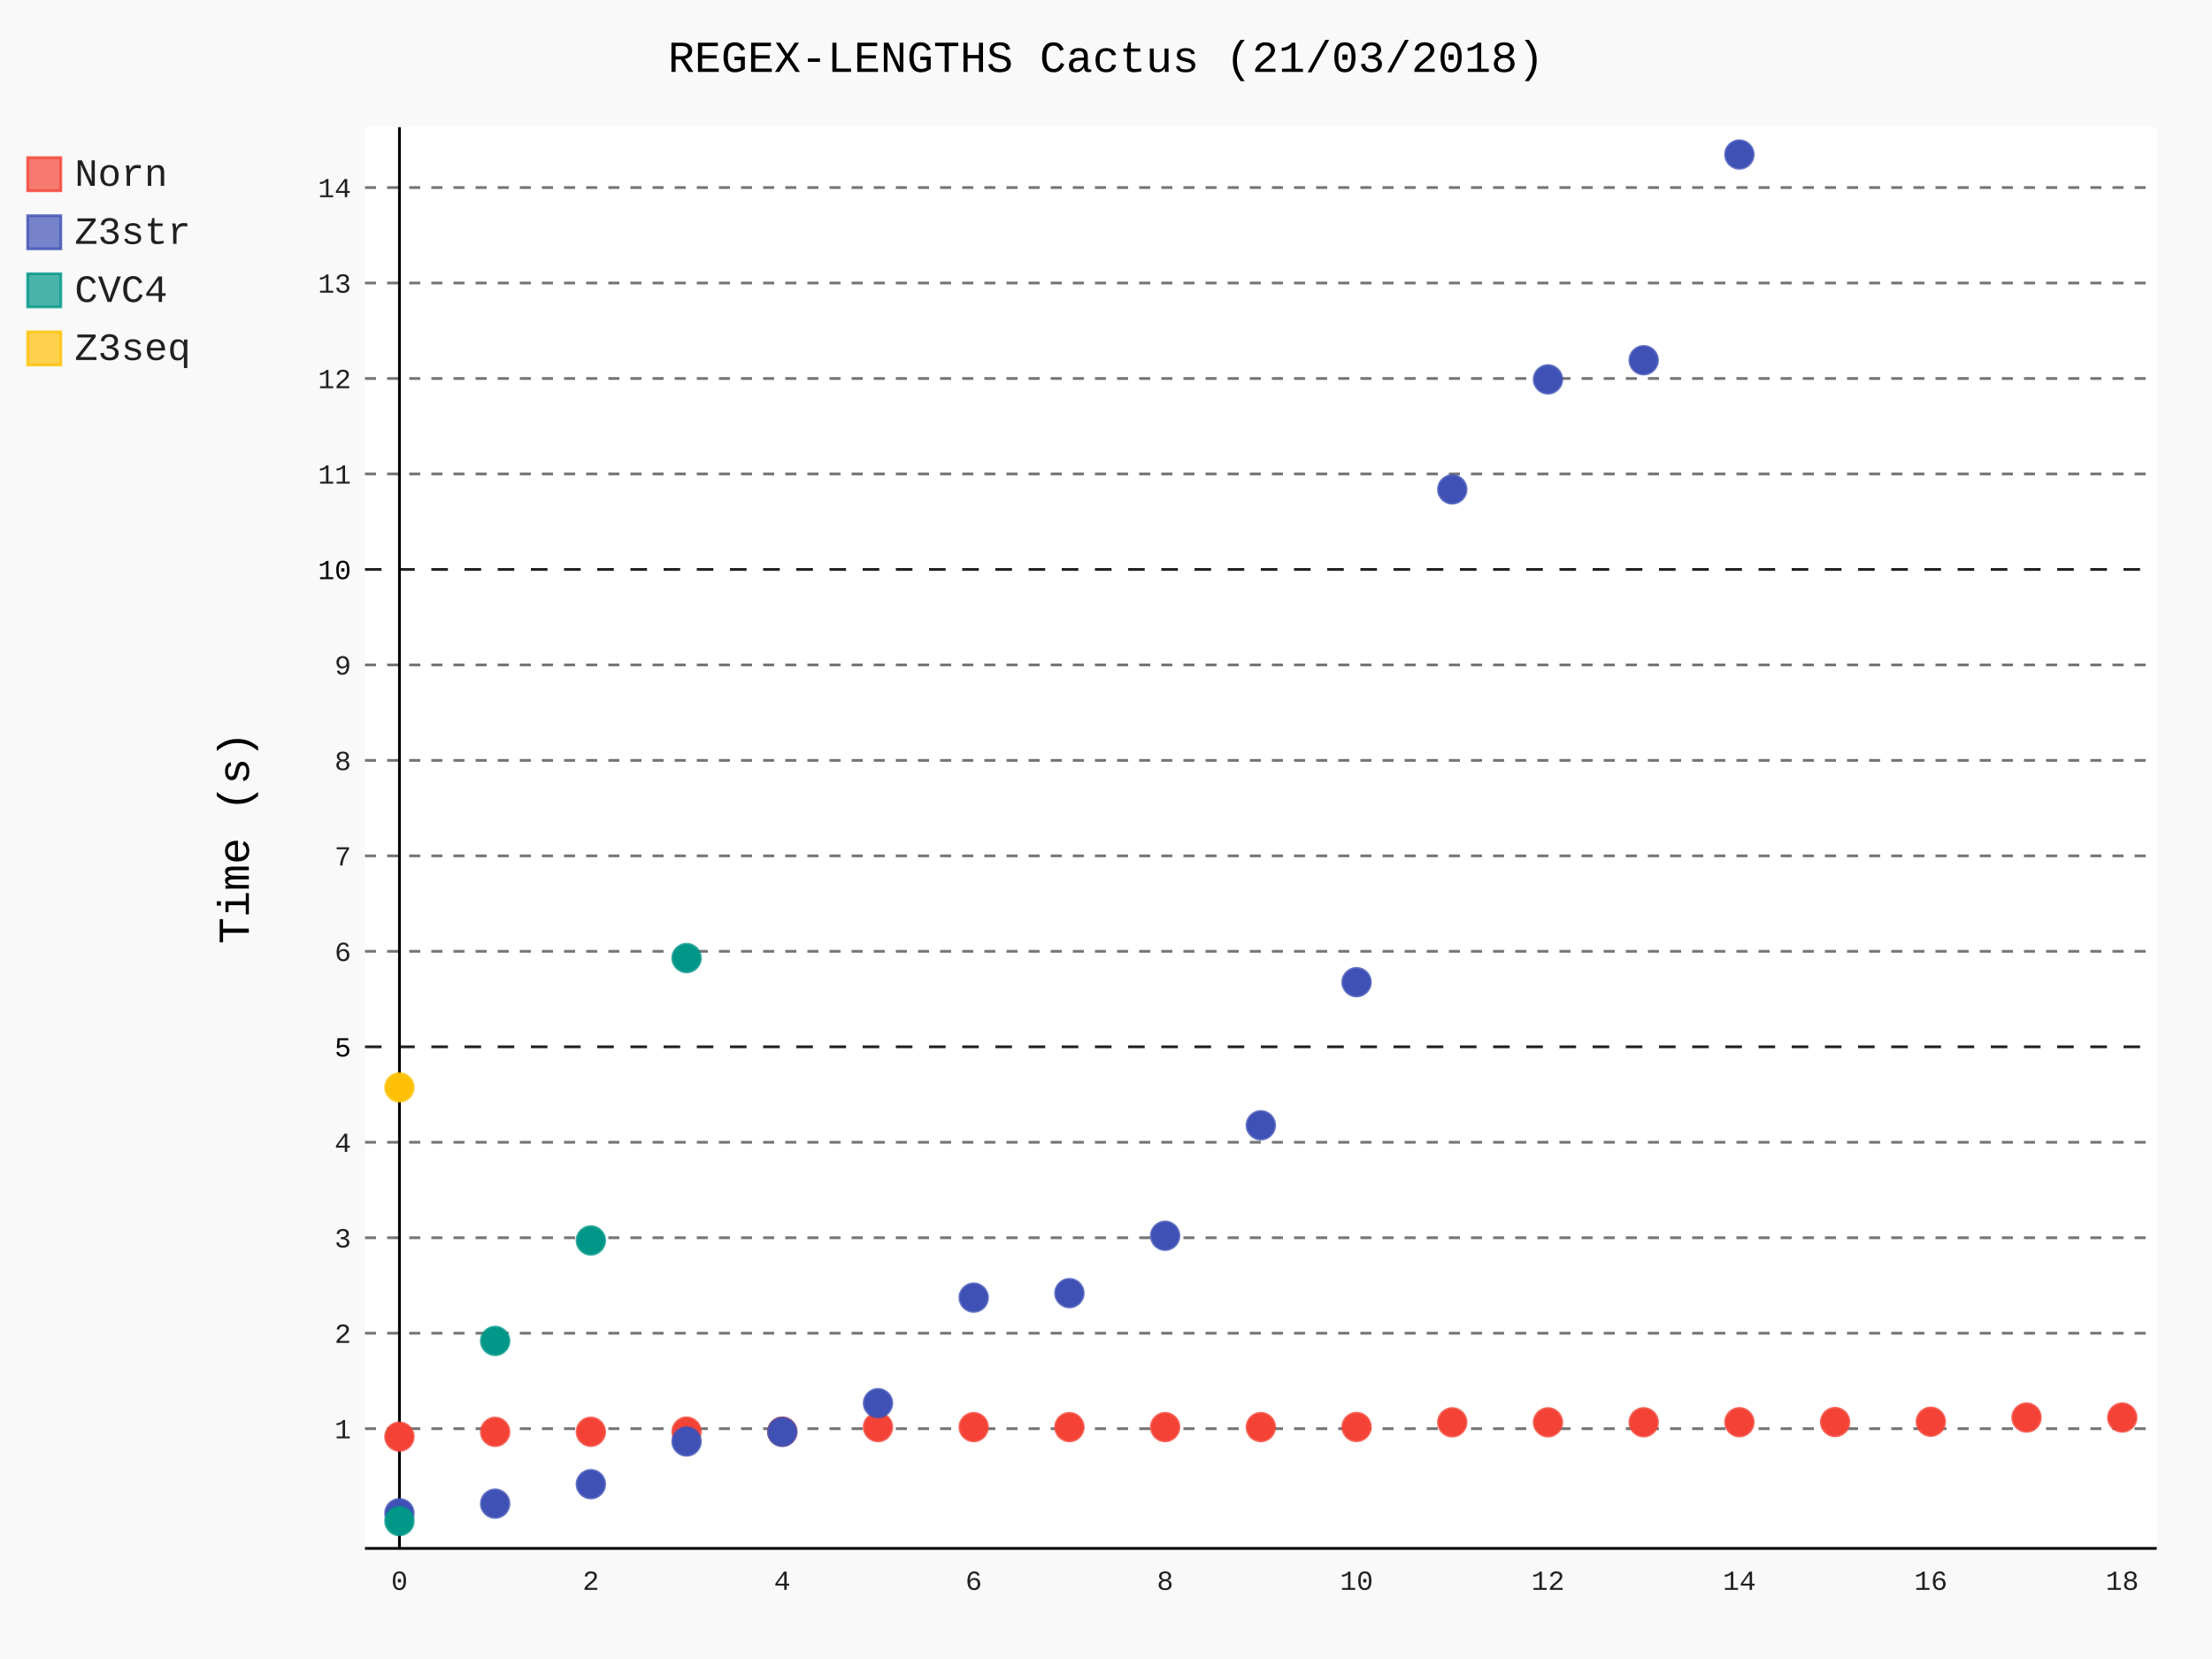
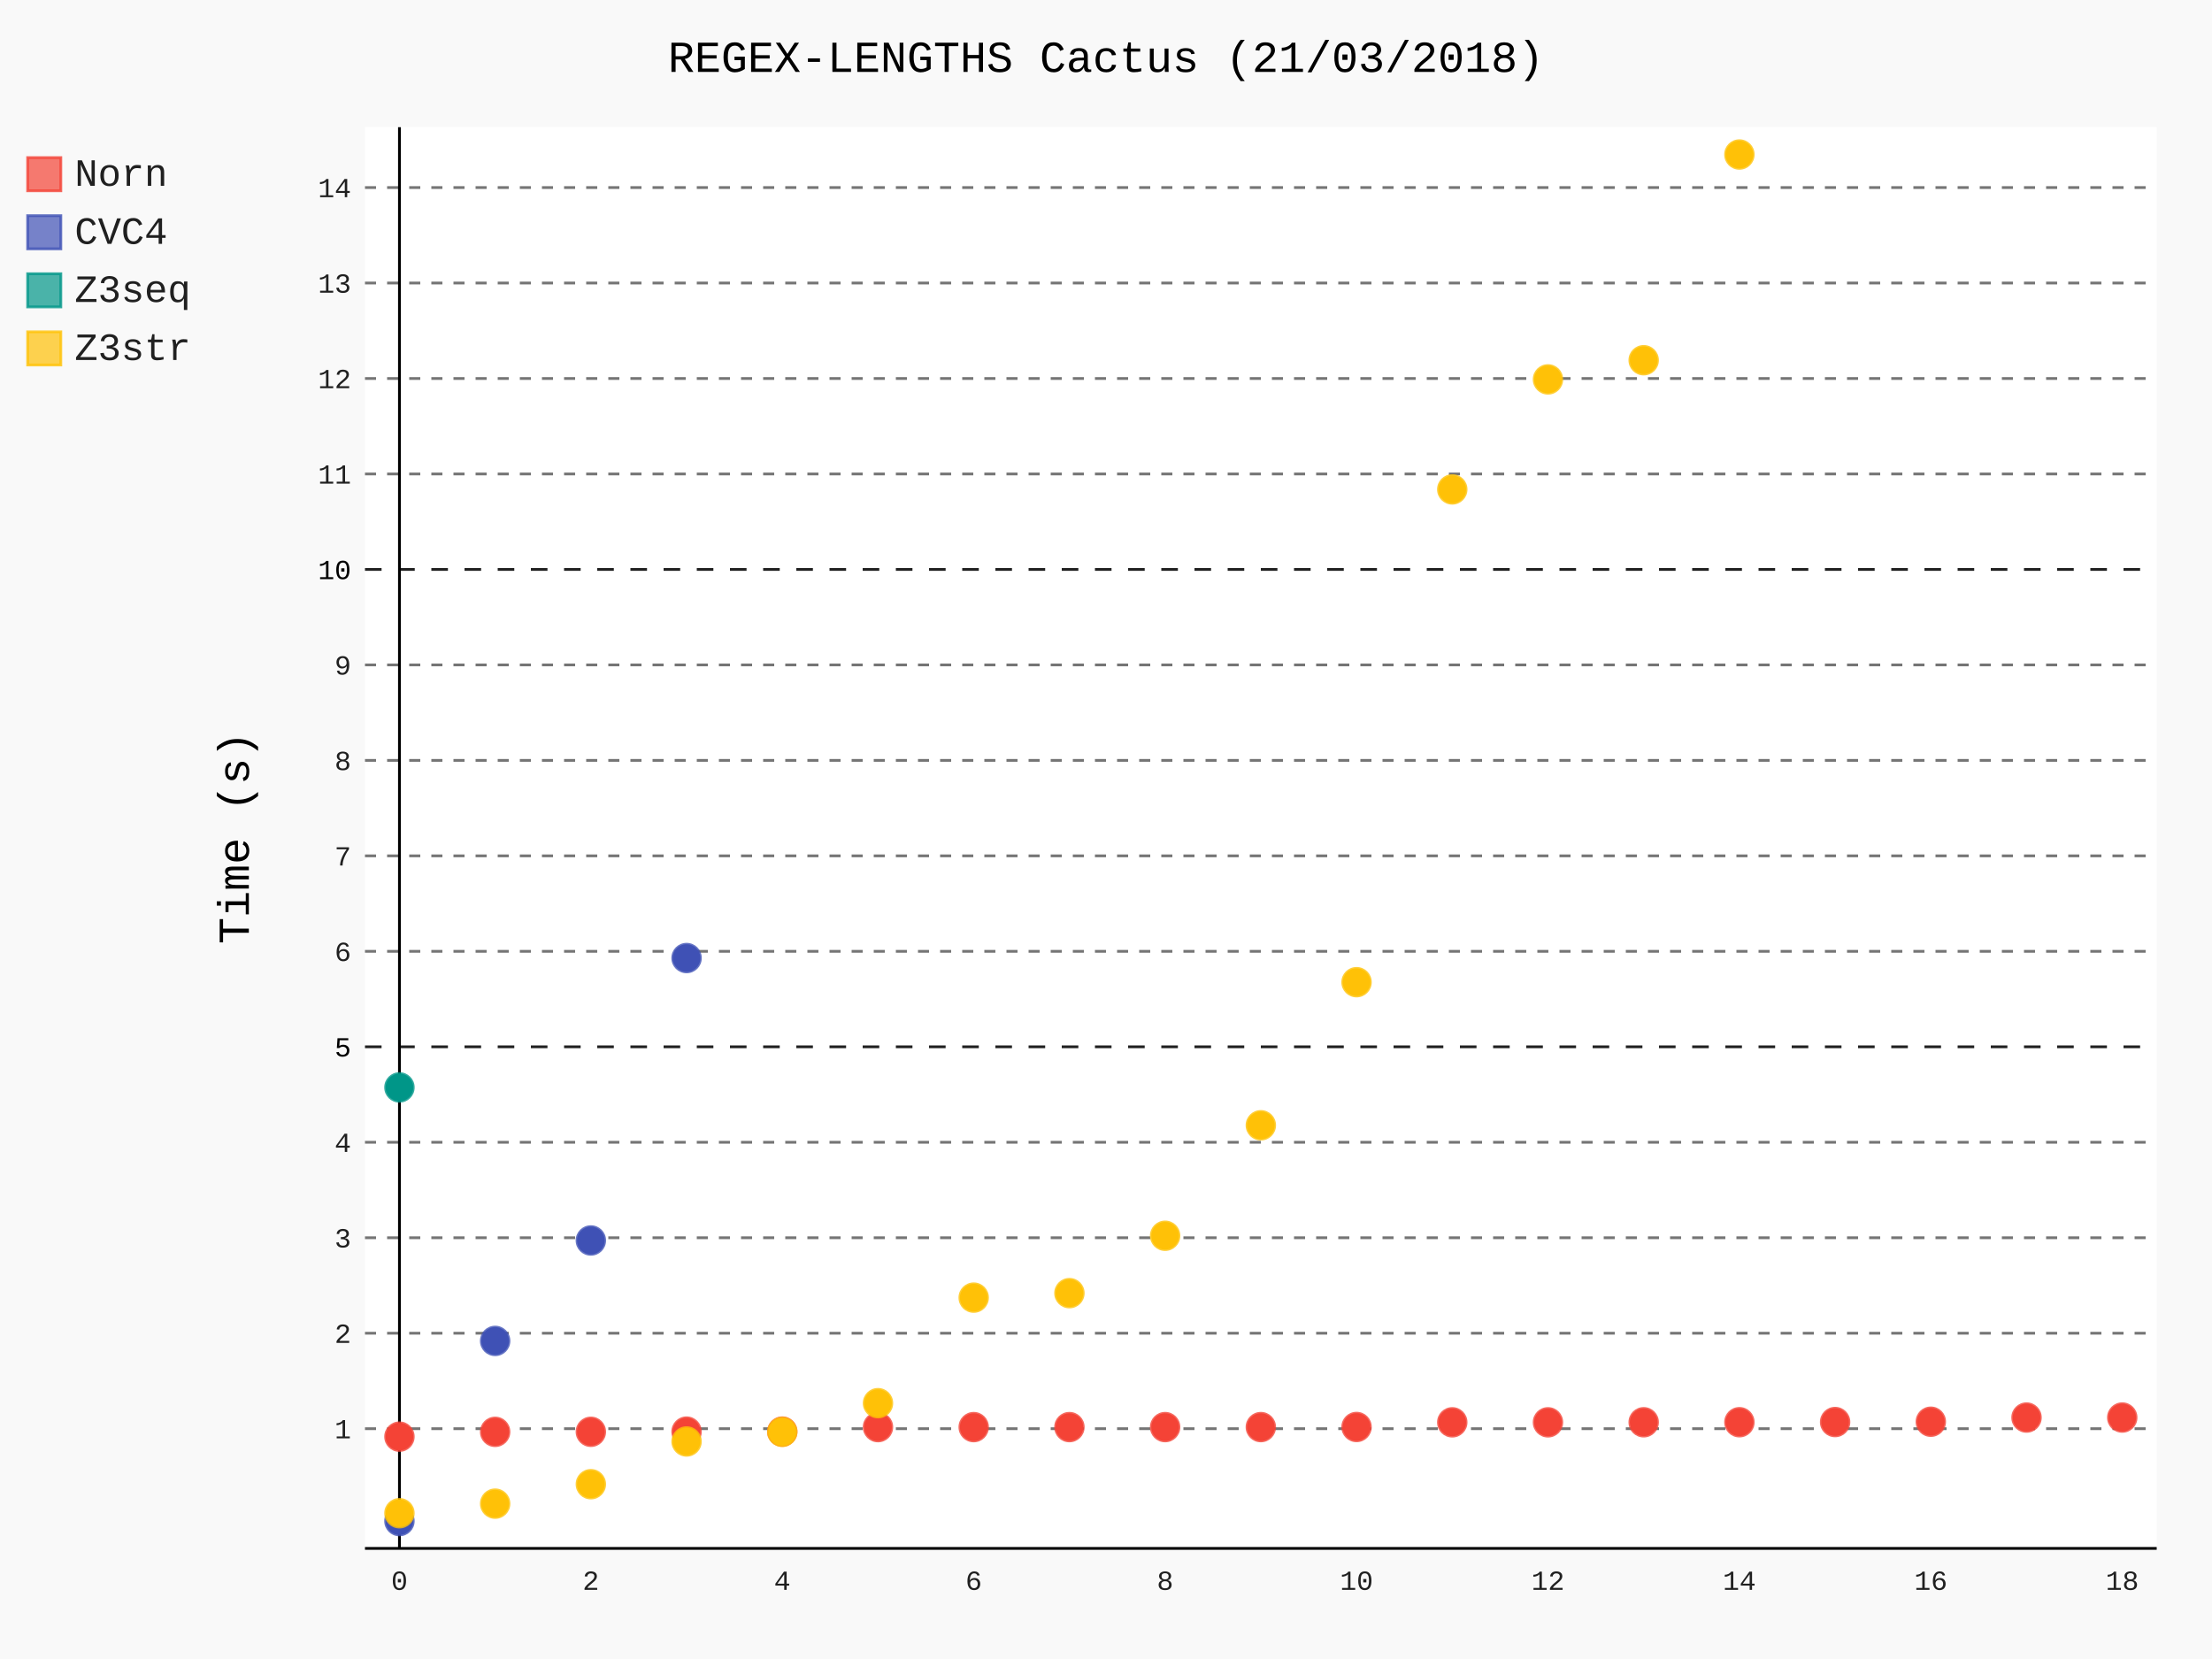
- <svg xmlns="http://www.w3.org/2000/svg" xmlns:xlink="http://www.w3.org/1999/xlink" id="chart-3a468a61-e46f-477e-bef7-1a297c67c6c6" class="pygal-chart" viewBox="0 0 800 600">
+ <svg xmlns="http://www.w3.org/2000/svg" xmlns:xlink="http://www.w3.org/1999/xlink" id="chart-9b442887-2163-4bd1-b22f-bf4da78206c4" class="pygal-chart" viewBox="0 0 800 600">
  <defs>
-     <style type="text/css">#chart-3a468a61-e46f-477e-bef7-1a297c67c6c6{-webkit-user-select:none;-webkit-font-smoothing:antialiased;font-family:Consolas,"Liberation Mono",Menlo,Courier,monospace}#chart-3a468a61-e46f-477e-bef7-1a297c67c6c6 .title{font-family:Consolas,"Liberation Mono",Menlo,Courier,monospace;font-size:16px}#chart-3a468a61-e46f-477e-bef7-1a297c67c6c6 .legends .legend text{font-family:Consolas,"Liberation Mono",Menlo,Courier,monospace;font-size:14px}#chart-3a468a61-e46f-477e-bef7-1a297c67c6c6 .axis text{font-family:Consolas,"Liberation Mono",Menlo,Courier,monospace;font-size:10px}#chart-3a468a61-e46f-477e-bef7-1a297c67c6c6 .axis text.major{font-family:Consolas,"Liberation Mono",Menlo,Courier,monospace;font-size:10px}#chart-3a468a61-e46f-477e-bef7-1a297c67c6c6 .text-overlay text.value{font-family:Consolas,"Liberation Mono",Menlo,Courier,monospace;font-size:16px}#chart-3a468a61-e46f-477e-bef7-1a297c67c6c6 .text-overlay text.label{font-family:Consolas,"Liberation Mono",Menlo,Courier,monospace;font-size:10px}#chart-3a468a61-e46f-477e-bef7-1a297c67c6c6 .tooltip{font-family:Consolas,"Liberation Mono",Menlo,Courier,monospace;font-size:14px}#chart-3a468a61-e46f-477e-bef7-1a297c67c6c6 text.no_data{font-family:Consolas,"Liberation Mono",Menlo,Courier,monospace;font-size:64px}
- #chart-3a468a61-e46f-477e-bef7-1a297c67c6c6{background-color:rgba(249,249,249,1)}#chart-3a468a61-e46f-477e-bef7-1a297c67c6c6 path,#chart-3a468a61-e46f-477e-bef7-1a297c67c6c6 line,#chart-3a468a61-e46f-477e-bef7-1a297c67c6c6 rect,#chart-3a468a61-e46f-477e-bef7-1a297c67c6c6 circle{-webkit-transition:150ms;-moz-transition:150ms;transition:150ms}#chart-3a468a61-e46f-477e-bef7-1a297c67c6c6 .graph &gt; .background{fill:rgba(249,249,249,1)}#chart-3a468a61-e46f-477e-bef7-1a297c67c6c6 .plot &gt; .background{fill:rgba(255,255,255,1)}#chart-3a468a61-e46f-477e-bef7-1a297c67c6c6 .graph{fill:rgba(0,0,0,.87)}#chart-3a468a61-e46f-477e-bef7-1a297c67c6c6 text.no_data{fill:rgba(0,0,0,1)}#chart-3a468a61-e46f-477e-bef7-1a297c67c6c6 .title{fill:rgba(0,0,0,1)}#chart-3a468a61-e46f-477e-bef7-1a297c67c6c6 .legends .legend text{fill:rgba(0,0,0,.87)}#chart-3a468a61-e46f-477e-bef7-1a297c67c6c6 .legends .legend:hover text{fill:rgba(0,0,0,1)}#chart-3a468a61-e46f-477e-bef7-1a297c67c6c6 .axis .line{stroke:rgba(0,0,0,1)}#chart-3a468a61-e46f-477e-bef7-1a297c67c6c6 .axis .guide.line{stroke:rgba(0,0,0,.54)}#chart-3a468a61-e46f-477e-bef7-1a297c67c6c6 .axis .major.line{stroke:rgba(0,0,0,.87)}#chart-3a468a61-e46f-477e-bef7-1a297c67c6c6 .axis text.major{fill:rgba(0,0,0,1)}#chart-3a468a61-e46f-477e-bef7-1a297c67c6c6 .axis.y .guides:hover .guide.line,#chart-3a468a61-e46f-477e-bef7-1a297c67c6c6 .line-graph .axis.x .guides:hover .guide.line,#chart-3a468a61-e46f-477e-bef7-1a297c67c6c6 .stackedline-graph .axis.x .guides:hover .guide.line,#chart-3a468a61-e46f-477e-bef7-1a297c67c6c6 .xy-graph .axis.x .guides:hover .guide.line{stroke:rgba(0,0,0,1)}#chart-3a468a61-e46f-477e-bef7-1a297c67c6c6 .axis .guides:hover text{fill:rgba(0,0,0,1)}#chart-3a468a61-e46f-477e-bef7-1a297c67c6c6 .reactive{fill-opacity:.7;stroke-opacity:.8}#chart-3a468a61-e46f-477e-bef7-1a297c67c6c6 .ci{stroke:rgba(0,0,0,.87)}#chart-3a468a61-e46f-477e-bef7-1a297c67c6c6 .reactive.active,#chart-3a468a61-e46f-477e-bef7-1a297c67c6c6 .active .reactive{fill-opacity:.8;stroke-opacity:.9;stroke-width:4}#chart-3a468a61-e46f-477e-bef7-1a297c67c6c6 .ci .reactive.active{stroke-width:1.5}#chart-3a468a61-e46f-477e-bef7-1a297c67c6c6 .series text{fill:rgba(0,0,0,1)}#chart-3a468a61-e46f-477e-bef7-1a297c67c6c6 .tooltip rect{fill:rgba(255,255,255,1);stroke:rgba(0,0,0,1);-webkit-transition:opacity 150ms;-moz-transition:opacity 150ms;transition:opacity 150ms}#chart-3a468a61-e46f-477e-bef7-1a297c67c6c6 .tooltip .label{fill:rgba(0,0,0,.87)}#chart-3a468a61-e46f-477e-bef7-1a297c67c6c6 .tooltip .label{fill:rgba(0,0,0,.87)}#chart-3a468a61-e46f-477e-bef7-1a297c67c6c6 .tooltip .legend{font-size:.8em;fill:rgba(0,0,0,.54)}#chart-3a468a61-e46f-477e-bef7-1a297c67c6c6 .tooltip .x_label{font-size:.6em;fill:rgba(0,0,0,1)}#chart-3a468a61-e46f-477e-bef7-1a297c67c6c6 .tooltip .xlink{font-size:.5em;text-decoration:underline}#chart-3a468a61-e46f-477e-bef7-1a297c67c6c6 .tooltip .value{font-size:1.5em}#chart-3a468a61-e46f-477e-bef7-1a297c67c6c6 .bound{font-size:.5em}#chart-3a468a61-e46f-477e-bef7-1a297c67c6c6 .max-value{font-size:.75em;fill:rgba(0,0,0,.54)}#chart-3a468a61-e46f-477e-bef7-1a297c67c6c6 .map-element{fill:rgba(255,255,255,1);stroke:rgba(0,0,0,.54) !important}#chart-3a468a61-e46f-477e-bef7-1a297c67c6c6 .map-element .reactive{fill-opacity:inherit;stroke-opacity:inherit}#chart-3a468a61-e46f-477e-bef7-1a297c67c6c6 .color-0,#chart-3a468a61-e46f-477e-bef7-1a297c67c6c6 .color-0 a:visited{stroke:#F44336;fill:#F44336}#chart-3a468a61-e46f-477e-bef7-1a297c67c6c6 .color-1,#chart-3a468a61-e46f-477e-bef7-1a297c67c6c6 .color-1 a:visited{stroke:#3F51B5;fill:#3F51B5}#chart-3a468a61-e46f-477e-bef7-1a297c67c6c6 .color-2,#chart-3a468a61-e46f-477e-bef7-1a297c67c6c6 .color-2 a:visited{stroke:#009688;fill:#009688}#chart-3a468a61-e46f-477e-bef7-1a297c67c6c6 .color-3,#chart-3a468a61-e46f-477e-bef7-1a297c67c6c6 .color-3 a:visited{stroke:#FFC107;fill:#FFC107}#chart-3a468a61-e46f-477e-bef7-1a297c67c6c6 .text-overlay .color-0 text{fill:black}#chart-3a468a61-e46f-477e-bef7-1a297c67c6c6 .text-overlay .color-1 text{fill:black}#chart-3a468a61-e46f-477e-bef7-1a297c67c6c6 .text-overlay .color-2 text{fill:black}#chart-3a468a61-e46f-477e-bef7-1a297c67c6c6 .text-overlay .color-3 text{fill:black}
- #chart-3a468a61-e46f-477e-bef7-1a297c67c6c6 text.no_data{text-anchor:middle}#chart-3a468a61-e46f-477e-bef7-1a297c67c6c6 .guide.line{fill:none}#chart-3a468a61-e46f-477e-bef7-1a297c67c6c6 .centered{text-anchor:middle}#chart-3a468a61-e46f-477e-bef7-1a297c67c6c6 .title{text-anchor:middle}#chart-3a468a61-e46f-477e-bef7-1a297c67c6c6 .legends .legend text{fill-opacity:1}#chart-3a468a61-e46f-477e-bef7-1a297c67c6c6 .axis.x text{text-anchor:middle}#chart-3a468a61-e46f-477e-bef7-1a297c67c6c6 .axis.x:not(.web) text[transform]{text-anchor:start}#chart-3a468a61-e46f-477e-bef7-1a297c67c6c6 .axis.x:not(.web) text[transform].backwards{text-anchor:end}#chart-3a468a61-e46f-477e-bef7-1a297c67c6c6 .axis.y text{text-anchor:end}#chart-3a468a61-e46f-477e-bef7-1a297c67c6c6 .axis.y text[transform].backwards{text-anchor:start}#chart-3a468a61-e46f-477e-bef7-1a297c67c6c6 .axis.y2 text{text-anchor:start}#chart-3a468a61-e46f-477e-bef7-1a297c67c6c6 .axis.y2 text[transform].backwards{text-anchor:end}#chart-3a468a61-e46f-477e-bef7-1a297c67c6c6 .axis .guide.line{stroke-dasharray:4,4}#chart-3a468a61-e46f-477e-bef7-1a297c67c6c6 .axis .major.guide.line{stroke-dasharray:6,6}#chart-3a468a61-e46f-477e-bef7-1a297c67c6c6 .horizontal .axis.y .guide.line,#chart-3a468a61-e46f-477e-bef7-1a297c67c6c6 .horizontal .axis.y2 .guide.line,#chart-3a468a61-e46f-477e-bef7-1a297c67c6c6 .vertical .axis.x .guide.line{opacity:0}#chart-3a468a61-e46f-477e-bef7-1a297c67c6c6 .horizontal .axis.always_show .guide.line,#chart-3a468a61-e46f-477e-bef7-1a297c67c6c6 .vertical .axis.always_show .guide.line{opacity:1 !important}#chart-3a468a61-e46f-477e-bef7-1a297c67c6c6 .axis.y .guides:hover .guide.line,#chart-3a468a61-e46f-477e-bef7-1a297c67c6c6 .axis.y2 .guides:hover .guide.line,#chart-3a468a61-e46f-477e-bef7-1a297c67c6c6 .axis.x .guides:hover .guide.line{opacity:1}#chart-3a468a61-e46f-477e-bef7-1a297c67c6c6 .axis .guides:hover text{opacity:1}#chart-3a468a61-e46f-477e-bef7-1a297c67c6c6 .nofill{fill:none}#chart-3a468a61-e46f-477e-bef7-1a297c67c6c6 .subtle-fill{fill-opacity:.2}#chart-3a468a61-e46f-477e-bef7-1a297c67c6c6 .dot{stroke-width:1px;fill-opacity:1}#chart-3a468a61-e46f-477e-bef7-1a297c67c6c6 .dot.active{stroke-width:5px}#chart-3a468a61-e46f-477e-bef7-1a297c67c6c6 .dot.negative{fill:transparent}#chart-3a468a61-e46f-477e-bef7-1a297c67c6c6 text,#chart-3a468a61-e46f-477e-bef7-1a297c67c6c6 tspan{stroke:none !important}#chart-3a468a61-e46f-477e-bef7-1a297c67c6c6 .series text.active{opacity:1}#chart-3a468a61-e46f-477e-bef7-1a297c67c6c6 .tooltip rect{fill-opacity:.95;stroke-width:.5}#chart-3a468a61-e46f-477e-bef7-1a297c67c6c6 .tooltip text{fill-opacity:1}#chart-3a468a61-e46f-477e-bef7-1a297c67c6c6 .showable{visibility:hidden}#chart-3a468a61-e46f-477e-bef7-1a297c67c6c6 .showable.shown{visibility:visible}#chart-3a468a61-e46f-477e-bef7-1a297c67c6c6 .gauge-background{fill:rgba(229,229,229,1);stroke:none}#chart-3a468a61-e46f-477e-bef7-1a297c67c6c6 .bg-lines{stroke:rgba(249,249,249,1);stroke-width:2px}</style>
+     <style type="text/css">#chart-9b442887-2163-4bd1-b22f-bf4da78206c4{-webkit-user-select:none;-webkit-font-smoothing:antialiased;font-family:Consolas,"Liberation Mono",Menlo,Courier,monospace}#chart-9b442887-2163-4bd1-b22f-bf4da78206c4 .title{font-family:Consolas,"Liberation Mono",Menlo,Courier,monospace;font-size:16px}#chart-9b442887-2163-4bd1-b22f-bf4da78206c4 .legends .legend text{font-family:Consolas,"Liberation Mono",Menlo,Courier,monospace;font-size:14px}#chart-9b442887-2163-4bd1-b22f-bf4da78206c4 .axis text{font-family:Consolas,"Liberation Mono",Menlo,Courier,monospace;font-size:10px}#chart-9b442887-2163-4bd1-b22f-bf4da78206c4 .axis text.major{font-family:Consolas,"Liberation Mono",Menlo,Courier,monospace;font-size:10px}#chart-9b442887-2163-4bd1-b22f-bf4da78206c4 .text-overlay text.value{font-family:Consolas,"Liberation Mono",Menlo,Courier,monospace;font-size:16px}#chart-9b442887-2163-4bd1-b22f-bf4da78206c4 .text-overlay text.label{font-family:Consolas,"Liberation Mono",Menlo,Courier,monospace;font-size:10px}#chart-9b442887-2163-4bd1-b22f-bf4da78206c4 .tooltip{font-family:Consolas,"Liberation Mono",Menlo,Courier,monospace;font-size:14px}#chart-9b442887-2163-4bd1-b22f-bf4da78206c4 text.no_data{font-family:Consolas,"Liberation Mono",Menlo,Courier,monospace;font-size:64px}
+ #chart-9b442887-2163-4bd1-b22f-bf4da78206c4{background-color:rgba(249,249,249,1)}#chart-9b442887-2163-4bd1-b22f-bf4da78206c4 path,#chart-9b442887-2163-4bd1-b22f-bf4da78206c4 line,#chart-9b442887-2163-4bd1-b22f-bf4da78206c4 rect,#chart-9b442887-2163-4bd1-b22f-bf4da78206c4 circle{-webkit-transition:150ms;-moz-transition:150ms;transition:150ms}#chart-9b442887-2163-4bd1-b22f-bf4da78206c4 .graph &gt; .background{fill:rgba(249,249,249,1)}#chart-9b442887-2163-4bd1-b22f-bf4da78206c4 .plot &gt; .background{fill:rgba(255,255,255,1)}#chart-9b442887-2163-4bd1-b22f-bf4da78206c4 .graph{fill:rgba(0,0,0,.87)}#chart-9b442887-2163-4bd1-b22f-bf4da78206c4 text.no_data{fill:rgba(0,0,0,1)}#chart-9b442887-2163-4bd1-b22f-bf4da78206c4 .title{fill:rgba(0,0,0,1)}#chart-9b442887-2163-4bd1-b22f-bf4da78206c4 .legends .legend text{fill:rgba(0,0,0,.87)}#chart-9b442887-2163-4bd1-b22f-bf4da78206c4 .legends .legend:hover text{fill:rgba(0,0,0,1)}#chart-9b442887-2163-4bd1-b22f-bf4da78206c4 .axis .line{stroke:rgba(0,0,0,1)}#chart-9b442887-2163-4bd1-b22f-bf4da78206c4 .axis .guide.line{stroke:rgba(0,0,0,.54)}#chart-9b442887-2163-4bd1-b22f-bf4da78206c4 .axis .major.line{stroke:rgba(0,0,0,.87)}#chart-9b442887-2163-4bd1-b22f-bf4da78206c4 .axis text.major{fill:rgba(0,0,0,1)}#chart-9b442887-2163-4bd1-b22f-bf4da78206c4 .axis.y .guides:hover .guide.line,#chart-9b442887-2163-4bd1-b22f-bf4da78206c4 .line-graph .axis.x .guides:hover .guide.line,#chart-9b442887-2163-4bd1-b22f-bf4da78206c4 .stackedline-graph .axis.x .guides:hover .guide.line,#chart-9b442887-2163-4bd1-b22f-bf4da78206c4 .xy-graph .axis.x .guides:hover .guide.line{stroke:rgba(0,0,0,1)}#chart-9b442887-2163-4bd1-b22f-bf4da78206c4 .axis .guides:hover text{fill:rgba(0,0,0,1)}#chart-9b442887-2163-4bd1-b22f-bf4da78206c4 .reactive{fill-opacity:.7;stroke-opacity:.8}#chart-9b442887-2163-4bd1-b22f-bf4da78206c4 .ci{stroke:rgba(0,0,0,.87)}#chart-9b442887-2163-4bd1-b22f-bf4da78206c4 .reactive.active,#chart-9b442887-2163-4bd1-b22f-bf4da78206c4 .active .reactive{fill-opacity:.8;stroke-opacity:.9;stroke-width:4}#chart-9b442887-2163-4bd1-b22f-bf4da78206c4 .ci .reactive.active{stroke-width:1.5}#chart-9b442887-2163-4bd1-b22f-bf4da78206c4 .series text{fill:rgba(0,0,0,1)}#chart-9b442887-2163-4bd1-b22f-bf4da78206c4 .tooltip rect{fill:rgba(255,255,255,1);stroke:rgba(0,0,0,1);-webkit-transition:opacity 150ms;-moz-transition:opacity 150ms;transition:opacity 150ms}#chart-9b442887-2163-4bd1-b22f-bf4da78206c4 .tooltip .label{fill:rgba(0,0,0,.87)}#chart-9b442887-2163-4bd1-b22f-bf4da78206c4 .tooltip .label{fill:rgba(0,0,0,.87)}#chart-9b442887-2163-4bd1-b22f-bf4da78206c4 .tooltip .legend{font-size:.8em;fill:rgba(0,0,0,.54)}#chart-9b442887-2163-4bd1-b22f-bf4da78206c4 .tooltip .x_label{font-size:.6em;fill:rgba(0,0,0,1)}#chart-9b442887-2163-4bd1-b22f-bf4da78206c4 .tooltip .xlink{font-size:.5em;text-decoration:underline}#chart-9b442887-2163-4bd1-b22f-bf4da78206c4 .tooltip .value{font-size:1.5em}#chart-9b442887-2163-4bd1-b22f-bf4da78206c4 .bound{font-size:.5em}#chart-9b442887-2163-4bd1-b22f-bf4da78206c4 .max-value{font-size:.75em;fill:rgba(0,0,0,.54)}#chart-9b442887-2163-4bd1-b22f-bf4da78206c4 .map-element{fill:rgba(255,255,255,1);stroke:rgba(0,0,0,.54) !important}#chart-9b442887-2163-4bd1-b22f-bf4da78206c4 .map-element .reactive{fill-opacity:inherit;stroke-opacity:inherit}#chart-9b442887-2163-4bd1-b22f-bf4da78206c4 .color-0,#chart-9b442887-2163-4bd1-b22f-bf4da78206c4 .color-0 a:visited{stroke:#F44336;fill:#F44336}#chart-9b442887-2163-4bd1-b22f-bf4da78206c4 .color-1,#chart-9b442887-2163-4bd1-b22f-bf4da78206c4 .color-1 a:visited{stroke:#3F51B5;fill:#3F51B5}#chart-9b442887-2163-4bd1-b22f-bf4da78206c4 .color-2,#chart-9b442887-2163-4bd1-b22f-bf4da78206c4 .color-2 a:visited{stroke:#009688;fill:#009688}#chart-9b442887-2163-4bd1-b22f-bf4da78206c4 .color-3,#chart-9b442887-2163-4bd1-b22f-bf4da78206c4 .color-3 a:visited{stroke:#FFC107;fill:#FFC107}#chart-9b442887-2163-4bd1-b22f-bf4da78206c4 .text-overlay .color-0 text{fill:black}#chart-9b442887-2163-4bd1-b22f-bf4da78206c4 .text-overlay .color-1 text{fill:black}#chart-9b442887-2163-4bd1-b22f-bf4da78206c4 .text-overlay .color-2 text{fill:black}#chart-9b442887-2163-4bd1-b22f-bf4da78206c4 .text-overlay .color-3 text{fill:black}
+ #chart-9b442887-2163-4bd1-b22f-bf4da78206c4 text.no_data{text-anchor:middle}#chart-9b442887-2163-4bd1-b22f-bf4da78206c4 .guide.line{fill:none}#chart-9b442887-2163-4bd1-b22f-bf4da78206c4 .centered{text-anchor:middle}#chart-9b442887-2163-4bd1-b22f-bf4da78206c4 .title{text-anchor:middle}#chart-9b442887-2163-4bd1-b22f-bf4da78206c4 .legends .legend text{fill-opacity:1}#chart-9b442887-2163-4bd1-b22f-bf4da78206c4 .axis.x text{text-anchor:middle}#chart-9b442887-2163-4bd1-b22f-bf4da78206c4 .axis.x:not(.web) text[transform]{text-anchor:start}#chart-9b442887-2163-4bd1-b22f-bf4da78206c4 .axis.x:not(.web) text[transform].backwards{text-anchor:end}#chart-9b442887-2163-4bd1-b22f-bf4da78206c4 .axis.y text{text-anchor:end}#chart-9b442887-2163-4bd1-b22f-bf4da78206c4 .axis.y text[transform].backwards{text-anchor:start}#chart-9b442887-2163-4bd1-b22f-bf4da78206c4 .axis.y2 text{text-anchor:start}#chart-9b442887-2163-4bd1-b22f-bf4da78206c4 .axis.y2 text[transform].backwards{text-anchor:end}#chart-9b442887-2163-4bd1-b22f-bf4da78206c4 .axis .guide.line{stroke-dasharray:4,4}#chart-9b442887-2163-4bd1-b22f-bf4da78206c4 .axis .major.guide.line{stroke-dasharray:6,6}#chart-9b442887-2163-4bd1-b22f-bf4da78206c4 .horizontal .axis.y .guide.line,#chart-9b442887-2163-4bd1-b22f-bf4da78206c4 .horizontal .axis.y2 .guide.line,#chart-9b442887-2163-4bd1-b22f-bf4da78206c4 .vertical .axis.x .guide.line{opacity:0}#chart-9b442887-2163-4bd1-b22f-bf4da78206c4 .horizontal .axis.always_show .guide.line,#chart-9b442887-2163-4bd1-b22f-bf4da78206c4 .vertical .axis.always_show .guide.line{opacity:1 !important}#chart-9b442887-2163-4bd1-b22f-bf4da78206c4 .axis.y .guides:hover .guide.line,#chart-9b442887-2163-4bd1-b22f-bf4da78206c4 .axis.y2 .guides:hover .guide.line,#chart-9b442887-2163-4bd1-b22f-bf4da78206c4 .axis.x .guides:hover .guide.line{opacity:1}#chart-9b442887-2163-4bd1-b22f-bf4da78206c4 .axis .guides:hover text{opacity:1}#chart-9b442887-2163-4bd1-b22f-bf4da78206c4 .nofill{fill:none}#chart-9b442887-2163-4bd1-b22f-bf4da78206c4 .subtle-fill{fill-opacity:.2}#chart-9b442887-2163-4bd1-b22f-bf4da78206c4 .dot{stroke-width:1px;fill-opacity:1}#chart-9b442887-2163-4bd1-b22f-bf4da78206c4 .dot.active{stroke-width:5px}#chart-9b442887-2163-4bd1-b22f-bf4da78206c4 .dot.negative{fill:transparent}#chart-9b442887-2163-4bd1-b22f-bf4da78206c4 text,#chart-9b442887-2163-4bd1-b22f-bf4da78206c4 tspan{stroke:none !important}#chart-9b442887-2163-4bd1-b22f-bf4da78206c4 .series text.active{opacity:1}#chart-9b442887-2163-4bd1-b22f-bf4da78206c4 .tooltip rect{fill-opacity:.95;stroke-width:.5}#chart-9b442887-2163-4bd1-b22f-bf4da78206c4 .tooltip text{fill-opacity:1}#chart-9b442887-2163-4bd1-b22f-bf4da78206c4 .showable{visibility:hidden}#chart-9b442887-2163-4bd1-b22f-bf4da78206c4 .showable.shown{visibility:visible}#chart-9b442887-2163-4bd1-b22f-bf4da78206c4 .gauge-background{fill:rgba(229,229,229,1);stroke:none}#chart-9b442887-2163-4bd1-b22f-bf4da78206c4 .bg-lines{stroke:rgba(249,249,249,1);stroke-width:2px}</style>
  </defs>
  <g class="graph xy-graph vertical">
    <rect class="background" height="600" width="800" x="0" y="0" />
    <g class="plot" transform="translate(132, 46)">
      <rect class="background" height="514" width="648.0" x="0" y="0" />
      <g class="axis y always_show">
        <path class="line" d="M0 514 h648" />
        <g class="guides">
          <path class="guide line" d="M0 470.705 h648" />
          <text class="" x="-5" y="474.205">1</text>
        </g>
        <g class="guides">
          <path class="guide line" d="M0 436.176 h648" />
          <text class="" x="-5" y="439.676">2</text>
        </g>
        <g class="guides">
          <path class="guide line" d="M0 401.647 h648" />
          <text class="" x="-5" y="405.147">3</text>
        </g>
        <g class="guides">
          <path class="guide line" d="M0 367.118 h648" />
          <text class="" x="-5" y="370.618">4</text>
        </g>
        <g class="guides">
          <path class="major guide line" d="M0 332.589 h648" />
          <text class="major" x="-5" y="336.089">5</text>
        </g>
        <g class="guides">
          <path class="guide line" d="M0 298.06 h648" />
          <text class="" x="-5" y="301.56">6</text>
        </g>
        <g class="guides">
          <path class="guide line" d="M0 263.532 h648" />
          <text class="" x="-5" y="267.032">7</text>
        </g>
        <g class="guides">
          <path class="guide line" d="M0 229.003 h648" />
          <text class="" x="-5" y="232.503">8</text>
        </g>
        <g class="guides">
          <path class="guide line" d="M0 194.474 h648" />
          <text class="" x="-5" y="197.974">9</text>
        </g>
        <g class="guides">
          <path class="major guide line" d="M0 159.945 h648" />
          <text class="major" x="-5" y="163.445">10</text>
        </g>
        <g class="guides">
          <path class="guide line" d="M0 125.416 h648" />
          <text class="" x="-5" y="128.916">11</text>
        </g>
        <g class="guides">
          <path class="guide line" d="M0 90.887 h648" />
          <text class="" x="-5" y="94.387">12</text>
        </g>
        <g class="guides">
          <path class="guide line" d="M0 56.358 h648" />
          <text class="" x="-5" y="59.858">13</text>
        </g>
        <g class="guides">
          <path class="guide line" d="M0 21.83 h648" />
          <text class="" x="-5" y="25.33">14</text>
        </g>
      </g>
      <g class="axis x">
        <g class="guides">
          <path class="axis line" d="M12.462 0 v514" />
          <text class="" x="12.462" y="529.0">0</text>
        </g>
        <g class="guides">
          <path class="guide line" d="M81.692 0 v514" />
          <text class="" x="81.692" y="529.0">2</text>
        </g>
        <g class="guides">
          <path class="guide line" d="M150.923 0 v514" />
          <text class="" x="150.923" y="529.0">4</text>
        </g>
        <g class="guides">
          <path class="guide line" d="M220.154 0 v514" />
          <text class="" x="220.154" y="529.0">6</text>
        </g>
        <g class="guides">
          <path class="guide line" d="M289.385 0 v514" />
          <text class="" x="289.385" y="529.0">8</text>
        </g>
        <g class="guides">
          <path class="guide line" d="M358.615 0 v514" />
          <text class="" x="358.615" y="529.0">10</text>
        </g>
        <g class="guides">
          <path class="guide line" d="M427.846 0 v514" />
          <text class="" x="427.846" y="529.0">12</text>
        </g>
        <g class="guides">
          <path class="guide line" d="M497.077 0 v514" />
          <text class="" x="497.077" y="529.0">14</text>
        </g>
        <g class="guides">
          <path class="guide line" d="M566.308 0 v514" />
          <text class="" x="566.308" y="529.0">16</text>
        </g>
        <g class="guides">
          <path class="guide line" d="M635.538 0 v514" />
          <text class="" x="635.538" y="529.0">18</text>
        </g>
      </g>
      <g class="series serie-0 color-0" />
      <g class="series serie-1 color-1" />
      <g class="series serie-2 color-2" />
      <g class="series serie-3 color-3" />
    </g>
    <g class="titles">
      <text class="title plot_title" x="400.0" y="26">REGEX-LENGTHS Cactus (21/03/2018)</text>
      <text class="title" x="64.0" y="329.0" transform="rotate(-90 64 303)">Time (s)</text>
    </g>
    <g class="plot overlay" transform="translate(132, 46)">
      <g class="series serie-0 color-0">
        <g class="dots">
          <a target="_blank" xlink:href="../problems/regex-lengths/regex-lengths-00051.smt25">
            <circle class="dot reactive tooltip-trigger" cx="12.462" cy="473.587" r="5" />
          </a>
        </g>
        <g class="dots">
          <a target="_blank" xlink:href="../problems/regex-lengths/regex-lengths-00076.smt25">
            <circle class="dot reactive tooltip-trigger" cx="47.077" cy="471.848" r="5" />
          </a>
        </g>
        <g class="dots">
          <a target="_blank" xlink:href="../problems/regex-lengths/regex-lengths-00026.smt25">
            <circle class="dot reactive tooltip-trigger" cx="81.692" cy="471.83" r="5" />
          </a>
        </g>
        <g class="dots">
          <a target="_blank" xlink:href="../problems/regex-lengths/regex-lengths-00001.smt25">
            <circle class="dot reactive tooltip-trigger" cx="116.308" cy="471.76" r="5" />
          </a>
        </g>
        <g class="dots">
          <a target="_blank" xlink:href="../problems/regex-lengths/regex-lengths-00276.smt25">
            <circle class="dot reactive tooltip-trigger" cx="150.923" cy="471.755" r="5" />
          </a>
        </g>
        <g class="dots">
          <a target="_blank" xlink:href="../problems/regex-lengths/regex-lengths-00101.smt25">
            <circle class="dot reactive tooltip-trigger" cx="185.538" cy="470.138" r="5" />
          </a>
        </g>
        <g class="dots">
          <a target="_blank" xlink:href="../problems/regex-lengths/regex-lengths-00176.smt25">
            <circle class="dot reactive tooltip-trigger" cx="220.154" cy="470.137" r="5" />
          </a>
        </g>
        <g class="dots">
          <a target="_blank" xlink:href="../problems/regex-lengths/regex-lengths-00226.smt25">
            <circle class="dot reactive tooltip-trigger" cx="254.769" cy="470.134" r="5" />
          </a>
        </g>
        <g class="dots">
          <a target="_blank" xlink:href="../problems/regex-lengths/regex-lengths-00326.smt25">
            <circle class="dot reactive tooltip-trigger" cx="289.385" cy="470.133" r="5" />
          </a>
        </g>
        <g class="dots">
          <a target="_blank" xlink:href="../problems/regex-lengths/regex-lengths-00201.smt25">
            <circle class="dot reactive tooltip-trigger" cx="324.0" cy="470.129" r="5" />
          </a>
        </g>
        <g class="dots">
          <a target="_blank" xlink:href="../problems/regex-lengths/regex-lengths-00151.smt25">
            <circle class="dot reactive tooltip-trigger" cx="358.615" cy="470.092" r="5" />
          </a>
        </g>
        <g class="dots">
          <a target="_blank" xlink:href="../problems/regex-lengths/regex-lengths-00476.smt25">
            <circle class="dot reactive tooltip-trigger" cx="393.231" cy="468.402" r="5" />
          </a>
        </g>
        <g class="dots">
          <a target="_blank" xlink:href="../problems/regex-lengths/regex-lengths-00351.smt25">
            <circle class="dot reactive tooltip-trigger" cx="427.846" cy="468.402" r="5" />
          </a>
        </g>
        <g class="dots">
          <a target="_blank" xlink:href="../problems/regex-lengths/regex-lengths-00376.smt25">
            <circle class="dot reactive tooltip-trigger" cx="462.462" cy="468.381" r="5" />
          </a>
        </g>
        <g class="dots">
          <a target="_blank" xlink:href="../problems/regex-lengths/regex-lengths-00401.smt25">
            <circle class="dot reactive tooltip-trigger" cx="497.077" cy="468.364" r="5" />
          </a>
        </g>
        <g class="dots">
          <a target="_blank" xlink:href="../problems/regex-lengths/regex-lengths-00126.smt25">
            <circle class="dot reactive tooltip-trigger" cx="531.692" cy="468.297" r="5" />
          </a>
        </g>
        <g class="dots">
          <a target="_blank" xlink:href="../problems/regex-lengths/regex-lengths-00251.smt25">
            <circle class="dot reactive tooltip-trigger" cx="566.308" cy="468.187" r="5" />
          </a>
        </g>
        <g class="dots">
          <a target="_blank" xlink:href="../problems/regex-lengths/regex-lengths-00426.smt25">
            <circle class="dot reactive tooltip-trigger" cx="600.923" cy="466.677" r="5" />
          </a>
        </g>
        <g class="dots">
          <a target="_blank" xlink:href="../problems/regex-lengths/regex-lengths-00451.smt25">
            <circle class="dot reactive tooltip-trigger" cx="635.538" cy="466.675" r="5" />
          </a>
        </g>
      </g>
      <g class="series serie-1 color-1">
        <g class="dots">
          <a target="_blank" xlink:href="../problems/regex-lengths/regex-lengths-00001.smt25">
+             <circle class="dot reactive tooltip-trigger" cx="12.462" cy="504.115" r="5" />
+           </a>
+         </g>
+         <g class="dots">
+           <a target="_blank" xlink:href="../problems/regex-lengths/regex-lengths-00051.smt25">
+             <circle class="dot reactive tooltip-trigger" cx="47.077" cy="438.962" r="5" />
+           </a>
+         </g>
+         <g class="dots">
+           <a target="_blank" xlink:href="../problems/regex-lengths/regex-lengths-00026.smt25">
+             <circle class="dot reactive tooltip-trigger" cx="81.692" cy="402.636" r="5" />
+           </a>
+         </g>
+         <g class="dots">
+           <a target="_blank" xlink:href="../problems/regex-lengths/regex-lengths-00101.smt25">
+             <circle class="dot reactive tooltip-trigger" cx="116.308" cy="300.493" r="5" />
+           </a>
+         </g>
+       </g>
+       <g class="series serie-2 color-2">
+         <g class="dots">
+           <a target="_blank" xlink:href="../problems/regex-lengths/regex-lengths-00001.smt25">
+             <circle class="dot reactive tooltip-trigger" cx="12.462" cy="347.28" r="5" />
+           </a>
+         </g>
+       </g>
+       <g class="series serie-3 color-3">
+         <g class="dots">
+           <a target="_blank" xlink:href="../problems/regex-lengths/regex-lengths-00001.smt25">
            <circle class="dot reactive tooltip-trigger" cx="12.462" cy="501.279" r="5" />
          </a>
        </g>
        <g class="dots">
          <a target="_blank" xlink:href="../problems/regex-lengths/regex-lengths-00026.smt25">
            <circle class="dot reactive tooltip-trigger" cx="47.077" cy="497.82" r="5" />
          </a>
        </g>
        <g class="dots">
          <a target="_blank" xlink:href="../problems/regex-lengths/regex-lengths-00051.smt25">
            <circle class="dot reactive tooltip-trigger" cx="81.692" cy="490.783" r="5" />
          </a>
        </g>
        <g class="dots">
          <a target="_blank" xlink:href="../problems/regex-lengths/regex-lengths-00076.smt25">
            <circle class="dot reactive tooltip-trigger" cx="116.308" cy="475.328" r="5" />
          </a>
        </g>
        <g class="dots">
          <a target="_blank" xlink:href="../problems/regex-lengths/regex-lengths-00101.smt25">
            <circle class="dot reactive tooltip-trigger" cx="150.923" cy="471.866" r="5" />
          </a>
        </g>
        <g class="dots">
          <a target="_blank" xlink:href="../problems/regex-lengths/regex-lengths-00126.smt25">
            <circle class="dot reactive tooltip-trigger" cx="185.538" cy="461.48" r="5" />
          </a>
        </g>
        <g class="dots">
          <a target="_blank" xlink:href="../problems/regex-lengths/regex-lengths-00151.smt25">
            <circle class="dot reactive tooltip-trigger" cx="220.154" cy="423.306" r="5" />
          </a>
        </g>
        <g class="dots">
          <a target="_blank" xlink:href="../problems/regex-lengths/regex-lengths-00176.smt25">
            <circle class="dot reactive tooltip-trigger" cx="254.769" cy="421.684" r="5" />
          </a>
        </g>
        <g class="dots">
          <a target="_blank" xlink:href="../problems/regex-lengths/regex-lengths-00201.smt25">
            <circle class="dot reactive tooltip-trigger" cx="289.385" cy="400.933" r="5" />
          </a>
        </g>
        <g class="dots">
          <a target="_blank" xlink:href="../problems/regex-lengths/regex-lengths-00251.smt25">
            <circle class="dot reactive tooltip-trigger" cx="324.0" cy="360.975" r="5" />
          </a>
        </g>
        <g class="dots">
          <a target="_blank" xlink:href="../problems/regex-lengths/regex-lengths-00301.smt25">
            <circle class="dot reactive tooltip-trigger" cx="358.615" cy="309.22" r="5" />
          </a>
        </g>
        <g class="dots">
          <a target="_blank" xlink:href="../problems/regex-lengths/regex-lengths-00326.smt25">
            <circle class="dot reactive tooltip-trigger" cx="393.231" cy="131.003" r="5" />
          </a>
        </g>
        <g class="dots">
          <a target="_blank" xlink:href="../problems/regex-lengths/regex-lengths-00401.smt25">
            <circle class="dot reactive tooltip-trigger" cx="427.846" cy="91.214" r="5" />
          </a>
        </g>
        <g class="dots">
          <a target="_blank" xlink:href="../problems/regex-lengths/regex-lengths-00376.smt25">
            <circle class="dot reactive tooltip-trigger" cx="462.462" cy="84.282" r="5" />
          </a>
        </g>
        <g class="dots">
          <a target="_blank" xlink:href="../problems/regex-lengths/regex-lengths-00451.smt25">
            <circle class="dot reactive tooltip-trigger" cx="497.077" cy="9.885" r="5" />
-           </a>
-         </g>
-       </g>
-       <g class="series serie-2 color-2">
-         <g class="dots">
-           <a target="_blank" xlink:href="../problems/regex-lengths/regex-lengths-00001.smt25">
-             <circle class="dot reactive tooltip-trigger" cx="12.462" cy="504.115" r="5" />
-           </a>
-         </g>
-         <g class="dots">
-           <a target="_blank" xlink:href="../problems/regex-lengths/regex-lengths-00051.smt25">
-             <circle class="dot reactive tooltip-trigger" cx="47.077" cy="438.962" r="5" />
-           </a>
-         </g>
-         <g class="dots">
-           <a target="_blank" xlink:href="../problems/regex-lengths/regex-lengths-00026.smt25">
-             <circle class="dot reactive tooltip-trigger" cx="81.692" cy="402.636" r="5" />
-           </a>
-         </g>
-         <g class="dots">
-           <a target="_blank" xlink:href="../problems/regex-lengths/regex-lengths-00101.smt25">
-             <circle class="dot reactive tooltip-trigger" cx="116.308" cy="300.493" r="5" />
-           </a>
-         </g>
-       </g>
-       <g class="series serie-3 color-3">
-         <g class="dots">
-           <a target="_blank" xlink:href="../problems/regex-lengths/regex-lengths-00001.smt25">
-             <circle class="dot reactive tooltip-trigger" cx="12.462" cy="347.28" r="5" />
          </a>
        </g>
      </g>
    </g>
    <g class="plot text-overlay" transform="translate(132, 46)">
      <g class="series serie-0 color-0" />
      <g class="series serie-1 color-1" />
      <g class="series serie-2 color-2" />
      <g class="series serie-3 color-3" />
    </g>
    <g class="plot tooltip-overlay" transform="translate(132, 46)">
      <g class="tooltip" style="opacity: 0" transform="translate(0 0)">
        <rect class="tooltip-box" height="0" rx="10" ry="10" width="0" />
        <g class="text" />
      </g>
    </g>
    <g class="legends" transform="translate(10, 56)">
      <g class="legend reactive activate-serie" id="activate-serie-0">
        <rect class="color-0 reactive" height="12" width="12" x="0.0" y="1.0" />
        <text x="17.0" y="11.2">Norn</text>
      </g>
      <g class="legend reactive activate-serie" id="activate-serie-1">
        <rect class="color-1 reactive" height="12" width="12" x="0.0" y="22.0" />
-         <text x="17.0" y="32.2">Z3str</text>
+         <text x="17.0" y="32.2">CVC4</text>
      </g>
      <g class="legend reactive activate-serie" id="activate-serie-2">
        <rect class="color-2 reactive" height="12" width="12" x="0.0" y="43.0" />
-         <text x="17.0" y="53.2">CVC4</text>
+         <text x="17.0" y="53.2">Z3seq</text>
      </g>
      <g class="legend reactive activate-serie" id="activate-serie-3">
        <rect class="color-3 reactive" height="12" width="12" x="0.0" y="64.0" />
-         <text x="17.0" y="74.2">Z3seq</text>
+         <text x="17.0" y="74.2">Z3str</text>
      </g>
    </g>
    <g class="legends" transform="translate(790, 56)" />
  </g>
</svg>
